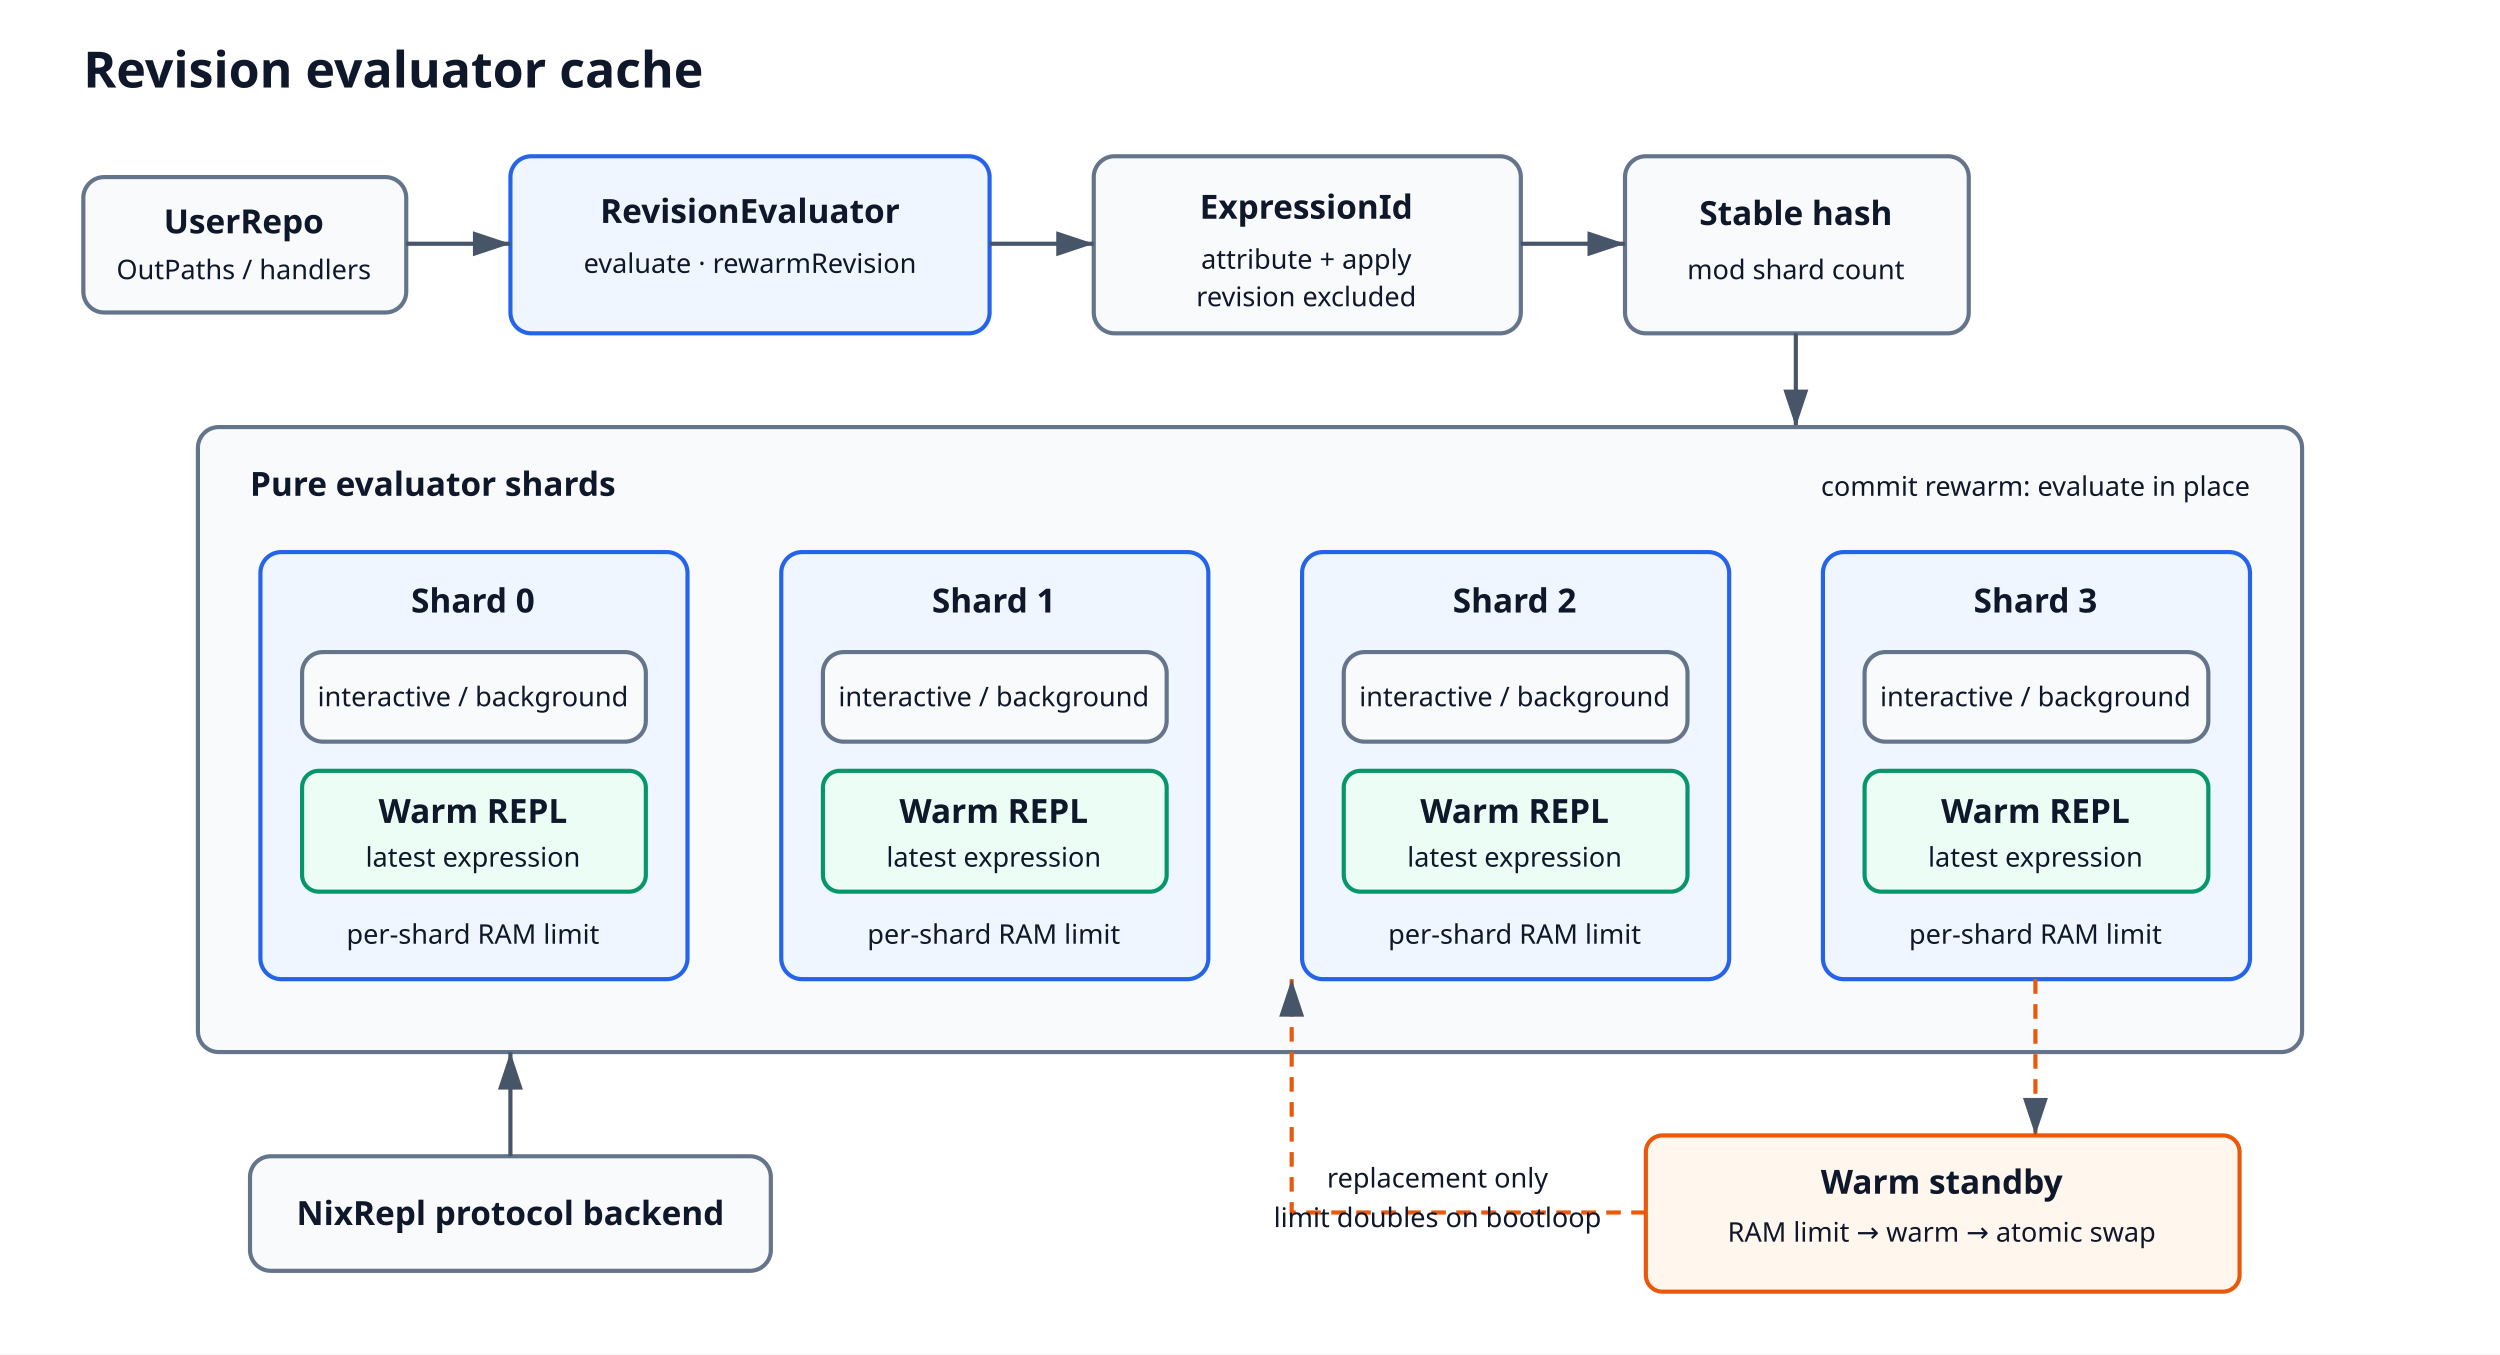
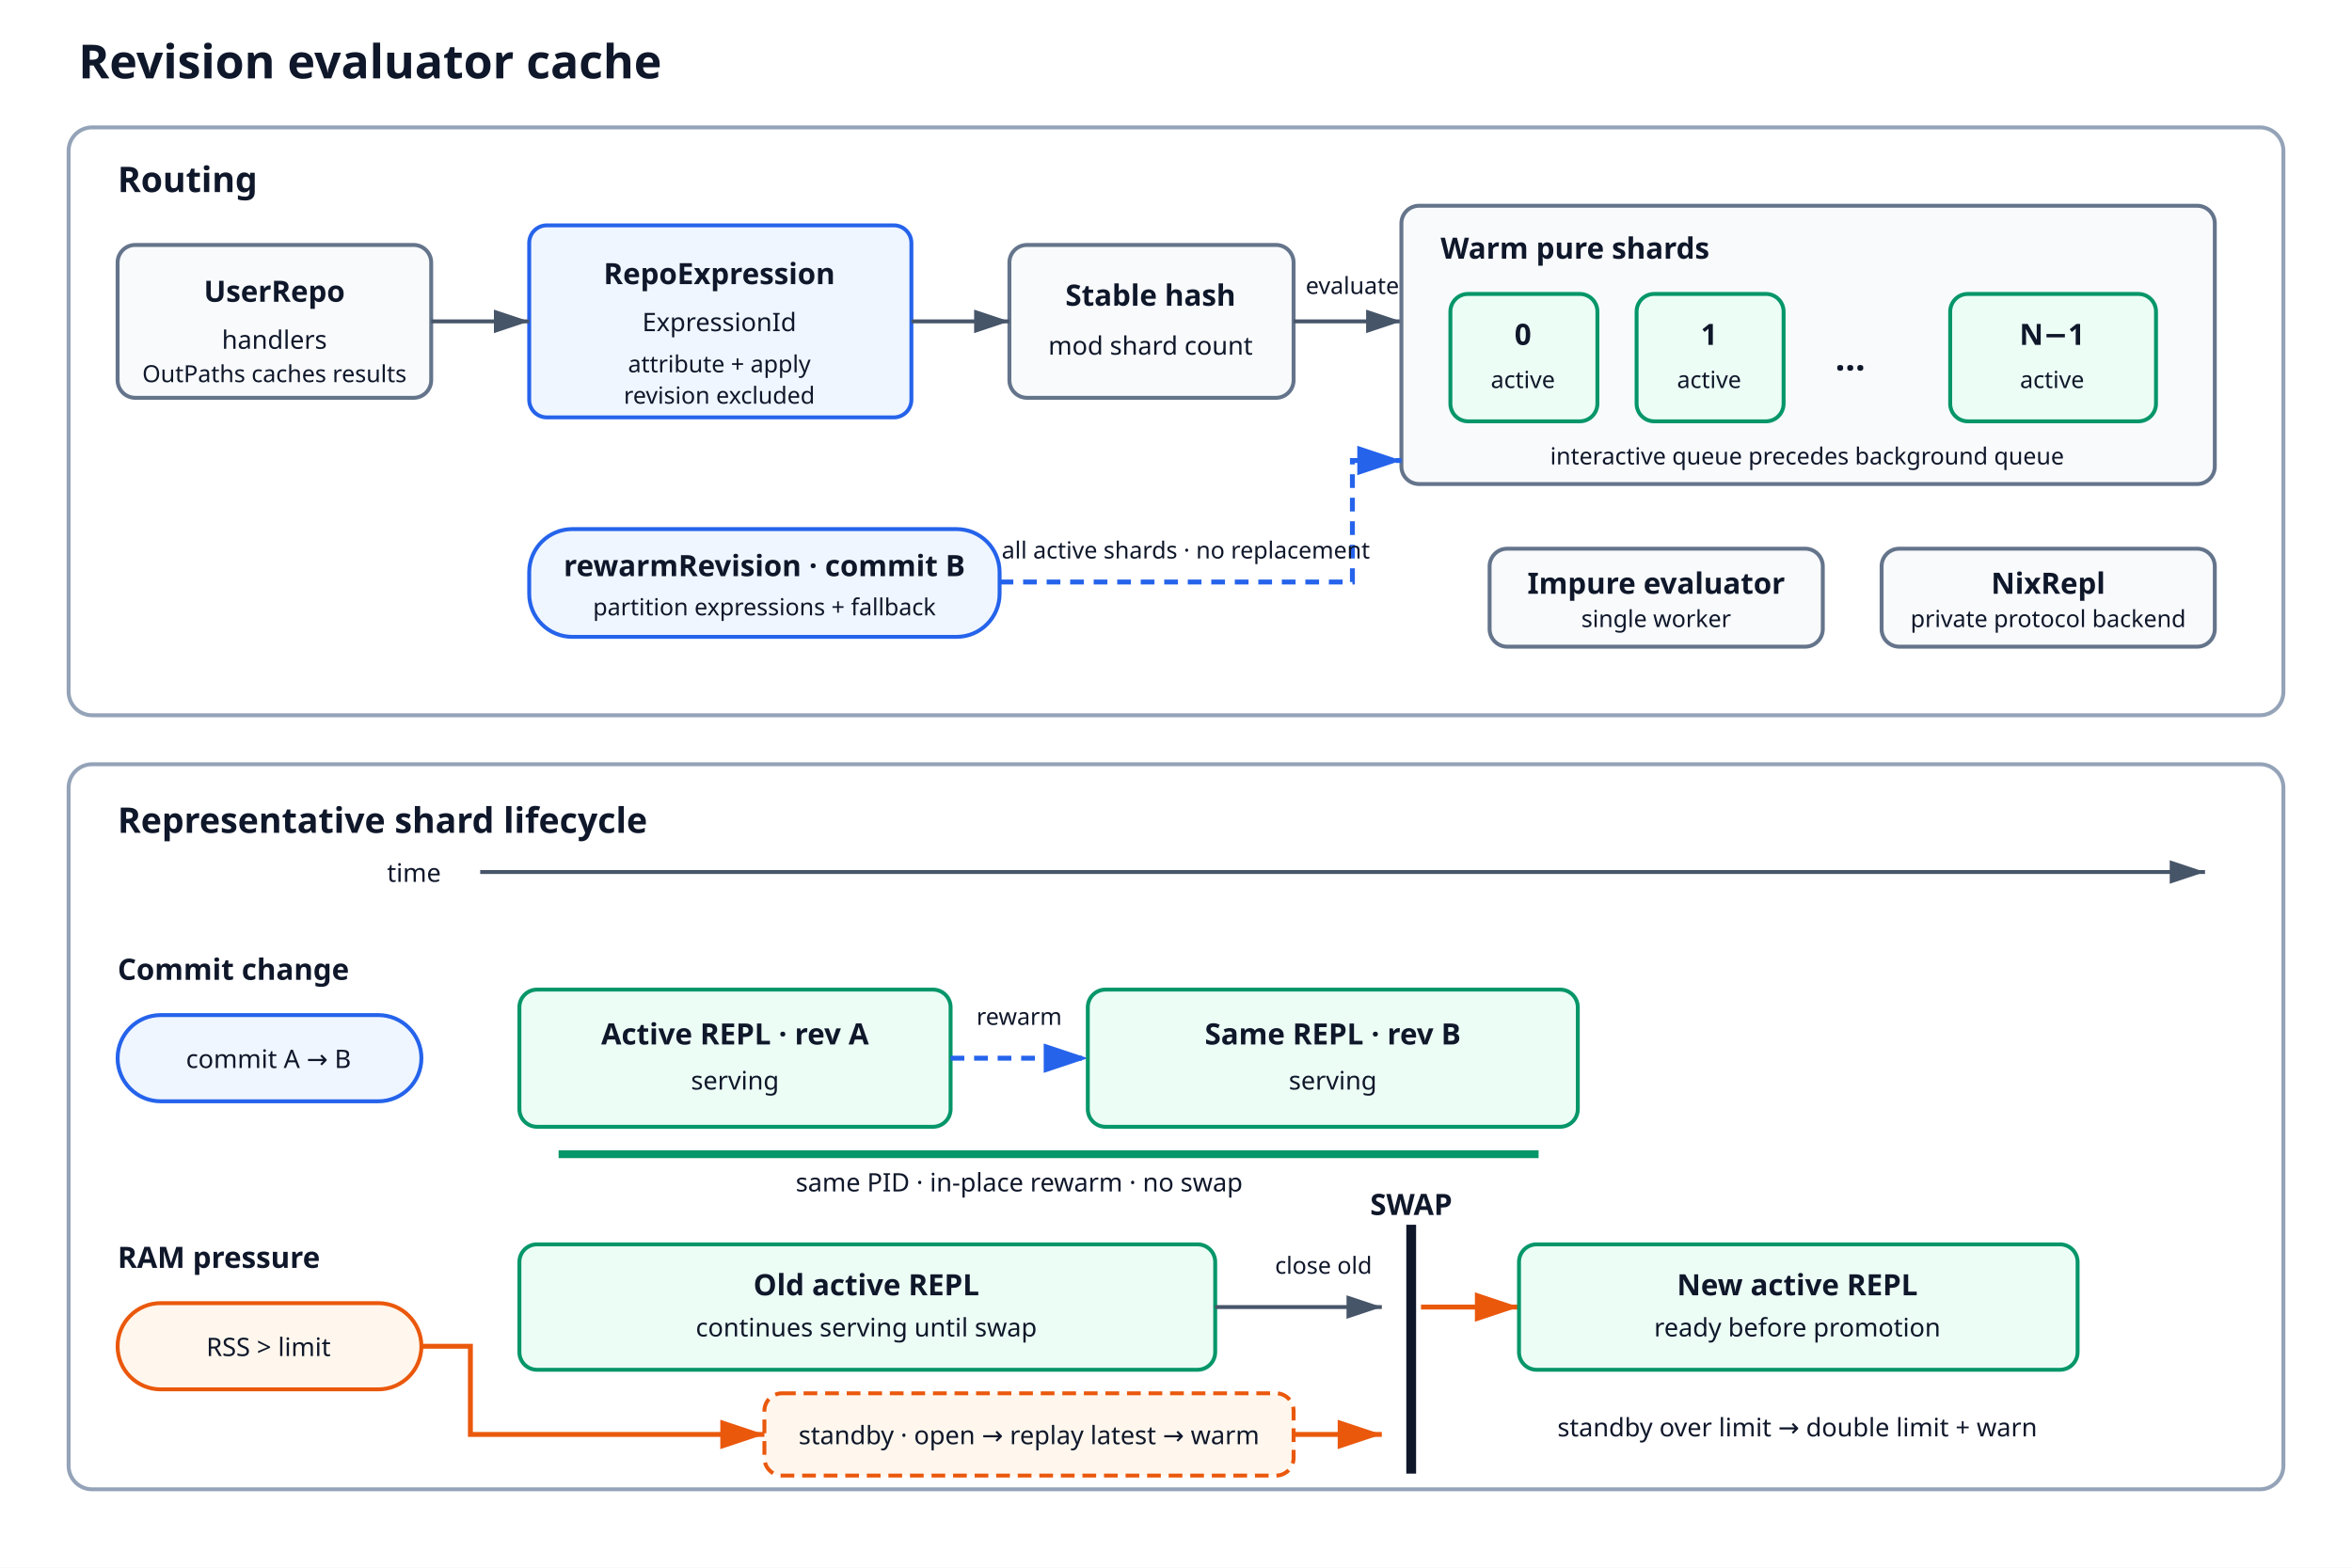
- <svg xmlns="http://www.w3.org/2000/svg" width="1200" height="650" viewBox="0 0 1200 650" role="img" aria-labelledby="title desc">
+ <svg xmlns="http://www.w3.org/2000/svg" width="1200" height="800" viewBox="0 0 1200 800" role="img" aria-labelledby="title desc">
  <defs>
    <marker id="arrow" markerWidth="10" markerHeight="10" refX="9" refY="3" orient="auto" markerUnits="strokeWidth">
      <path d="M0,0 L0,6 L9,3 z" fill="#475569" />
    </marker>
+     <marker id="blue-arrow" markerWidth="10" markerHeight="10" refX="9" refY="3" orient="auto" markerUnits="strokeWidth">
+       <path d="M0,0 L0,6 L9,3 z" fill="#2563eb" />
+     </marker>
+     <marker id="orange-arrow" markerWidth="10" markerHeight="10" refX="9" refY="3" orient="auto" markerUnits="strokeWidth">
+       <path d="M0,0 L0,6 L9,3 z" fill="#ea580c" />
+     </marker>
    <style>
      text { font-family: ui-sans-serif, system-ui, sans-serif; fill: #0f172a; }
      .title { font-size: 24px; font-weight: 700; }
-       .label { font-size: 16px; font-weight: 650; }
+       .section { font-size: 18px; font-weight: 700; }
+       .label { font-size: 15px; font-weight: 650; }
      .small { font-size: 13px; }
-       .box { fill: #f8fafc; stroke: #64748b; stroke-width: 2; rx: 10; }
-       .accent { fill: #eff6ff; stroke: #2563eb; stroke-width: 2; rx: 10; }
-       .warm { fill: #ecfdf5; stroke: #059669; stroke-width: 2; rx: 8; }
-       .standby { fill: #fff7ed; stroke: #ea580c; stroke-width: 2; rx: 8; }
+       .tiny { font-size: 12px; }
+       .panel { fill: #ffffff; stroke: #94a3b8; stroke-width: 2; rx: 12; }
+       .box { fill: #f8fafc; stroke: #64748b; stroke-width: 2; rx: 9; }
+       .api { fill: #eff6ff; stroke: #2563eb; stroke-width: 2; rx: 9; }
+       .active { fill: #ecfdf5; stroke: #059669; stroke-width: 2; rx: 9; }
+       .standby { fill: #fff7ed; stroke: #ea580c; stroke-width: 2; stroke-dasharray: 7 4; rx: 9; }
+       .trigger-blue { fill: #eff6ff; stroke: #2563eb; stroke-width: 2; rx: 22; }
+       .trigger-orange { fill: #fff7ed; stroke: #ea580c; stroke-width: 2; rx: 22; }
      .line { fill: none; stroke: #475569; stroke-width: 2; marker-end: url(#arrow); }
-       .dash { fill: none; stroke: #ea580c; stroke-width: 2; stroke-dasharray: 7 5; marker-end: url(#arrow); }
+       .blue-line { fill: none; stroke: #2563eb; stroke-width: 2.5; stroke-dasharray: 7 5; marker-end: url(#blue-arrow); }
+       .orange-line { fill: none; stroke: #ea580c; stroke-width: 2.5; marker-end: url(#orange-arrow); }
+       .identity { fill: none; stroke: #059669; stroke-width: 4; }
+       .swap { stroke: #0f172a; stroke-width: 5; }
    </style>
  </defs>
-   <rect width="1200" height="650" fill="#ffffff" />
-   <text x="40" y="42" class="title">Revision evaluator cache</text>
-   <rect x="40" y="85" width="155" height="65" class="box" />
-   <text x="117" y="112" text-anchor="middle" class="label">UserRepo</text>
-   <text x="117" y="134" text-anchor="middle" class="small">OutPaths / handlers</text>
-   <rect x="245" y="75" width="230" height="85" class="accent" />
-   <text x="360" y="107" text-anchor="middle" class="label">RevisionEvaluator</text>
-   <text x="360" y="131" text-anchor="middle" class="small">evaluate · rewarmRevision</text>
-   <rect x="525" y="75" width="205" height="85" class="box" />
-   <text x="627" y="105" text-anchor="middle" class="label">ExpressionId</text>
-   <text x="627" y="129" text-anchor="middle" class="small">attribute + apply</text>
-   <text x="627" y="147" text-anchor="middle" class="small">revision excluded</text>
-   <rect x="780" y="75" width="165" height="85" class="box" />
-   <text x="862" y="108" text-anchor="middle" class="label">Stable hash</text>
-   <text x="862" y="134" text-anchor="middle" class="small">mod shard count</text>
-   <path d="M195 117 H245" class="line" />
-   <path d="M475 117 H525" class="line" />
-   <path d="M730 117 H780" class="line" />
-   <path d="M862 160 V205" class="line" />
-   <rect x="95" y="205" width="1010" height="300" class="box" />
-   <text x="120" y="238" class="label">Pure evaluator shards</text>
-   <text x="1080" y="238" text-anchor="end" class="small">commit rewarm: evaluate in place</text>
-   <g transform="translate(125 265)">
-     <rect width="205" height="205" class="accent" />
-     <text x="102" y="29" text-anchor="middle" class="label">Shard 0</text>
-     <rect x="20" y="48" width="165" height="43" class="box" />
-     <text x="102" y="74" text-anchor="middle" class="small">interactive / background</text>
-     <rect x="20" y="105" width="165" height="58" class="warm" />
-     <text x="102" y="130" text-anchor="middle" class="label">Warm REPL</text>
-     <text x="102" y="151" text-anchor="middle" class="small">latest expression</text>
-     <text x="102" y="188" text-anchor="middle" class="small">per-shard RAM limit</text>
+   <rect width="1200" height="800" fill="#ffffff" />
+   <text x="40" y="40" class="title">Revision evaluator cache</text>
+   <rect x="35" y="65" width="1130" height="300" class="panel" />
+   <text x="60" y="98" class="section">Routing</text>
+   <rect x="60" y="125" width="160" height="78" class="box" />
+   <text x="140" y="154" text-anchor="middle" class="label">UserRepo</text>
+   <text x="140" y="178" text-anchor="middle" class="small">handlers</text>
+   <text x="140" y="195" text-anchor="middle" class="tiny">OutPaths caches results</text>
+   <rect x="270" y="115" width="195" height="98" class="api" />
+   <text x="367" y="145" text-anchor="middle" class="label">RepoExpression</text>
+   <text x="367" y="169" text-anchor="middle" class="small">ExpressionId</text>
+   <text x="367" y="190" text-anchor="middle" class="tiny">attribute + apply</text>
+   <text x="367" y="206" text-anchor="middle" class="tiny">revision excluded</text>
+   <rect x="515" y="125" width="145" height="78" class="box" />
+   <text x="587" y="156" text-anchor="middle" class="label">Stable hash</text>
+   <text x="587" y="181" text-anchor="middle" class="small">mod shard count</text>
+   <path d="M220 164 H270" class="line" />
+   <path d="M465 164 H515" class="line" />
+   <path d="M660 164 H715" class="line" />
+   <text x="690" y="150" text-anchor="middle" class="tiny">evaluate</text>
+   <rect x="715" y="105" width="415" height="142" class="box" />
+   <text x="735" y="132" class="label">Warm pure shards</text>
+   <g transform="translate(740 150)">
+     <rect width="75" height="65" class="active" />
+     <text x="37" y="26" text-anchor="middle" class="label">0</text>
+     <text x="37" y="48" text-anchor="middle" class="tiny">active</text>
  </g>
-   <g transform="translate(375 265)">
-     <rect width="205" height="205" class="accent" />
-     <text x="102" y="29" text-anchor="middle" class="label">Shard 1</text>
-     <rect x="20" y="48" width="165" height="43" class="box" />
-     <text x="102" y="74" text-anchor="middle" class="small">interactive / background</text>
-     <rect x="20" y="105" width="165" height="58" class="warm" />
-     <text x="102" y="130" text-anchor="middle" class="label">Warm REPL</text>
-     <text x="102" y="151" text-anchor="middle" class="small">latest expression</text>
-     <text x="102" y="188" text-anchor="middle" class="small">per-shard RAM limit</text>
+   <g transform="translate(835 150)">
+     <rect width="75" height="65" class="active" />
+     <text x="37" y="26" text-anchor="middle" class="label">1</text>
+     <text x="37" y="48" text-anchor="middle" class="tiny">active</text>
  </g>
-   <g transform="translate(625 265)">
-     <rect width="205" height="205" class="accent" />
-     <text x="102" y="29" text-anchor="middle" class="label">Shard 2</text>
-     <rect x="20" y="48" width="165" height="43" class="box" />
-     <text x="102" y="74" text-anchor="middle" class="small">interactive / background</text>
-     <rect x="20" y="105" width="165" height="58" class="warm" />
-     <text x="102" y="130" text-anchor="middle" class="label">Warm REPL</text>
-     <text x="102" y="151" text-anchor="middle" class="small">latest expression</text>
-     <text x="102" y="188" text-anchor="middle" class="small">per-shard RAM limit</text>
+   <text x="944" y="189" text-anchor="middle" class="section">…</text>
+   <g transform="translate(995 150)">
+     <rect width="105" height="65" class="active" />
+     <text x="52" y="26" text-anchor="middle" class="label">N−1</text>
+     <text x="52" y="48" text-anchor="middle" class="tiny">active</text>
  </g>
-   <g transform="translate(875 265)">
-     <rect width="205" height="205" class="accent" />
-     <text x="102" y="29" text-anchor="middle" class="label">Shard 3</text>
-     <rect x="20" y="48" width="165" height="43" class="box" />
-     <text x="102" y="74" text-anchor="middle" class="small">interactive / background</text>
-     <rect x="20" y="105" width="165" height="58" class="warm" />
-     <text x="102" y="130" text-anchor="middle" class="label">Warm REPL</text>
-     <text x="102" y="151" text-anchor="middle" class="small">latest expression</text>
-     <text x="102" y="188" text-anchor="middle" class="small">per-shard RAM limit</text>
-   </g>
-   <rect x="120" y="555" width="250" height="55" class="box" />
-   <text x="245" y="588" text-anchor="middle" class="label">NixRepl protocol backend</text>
-   <rect x="790" y="545" width="285" height="75" class="standby" />
-   <text x="932" y="573" text-anchor="middle" class="label">Warm standby</text>
-   <text x="932" y="596" text-anchor="middle" class="small">RAM limit → warm → atomic swap</text>
-   <path d="M245 555 V505" class="line" />
-   <path d="M977 470 V545" class="dash" />
-   <path d="M790 582 H620 V470" class="dash" />
-   <text x="690" y="570" text-anchor="middle" class="small">replacement only</text>
-   <text x="690" y="589" text-anchor="middle" class="small">limit doubles on bootloop</text>
+   <text x="922" y="237" text-anchor="middle" class="tiny">interactive queue precedes background queue</text>
+   <rect x="270" y="270" width="240" height="55" class="trigger-blue" />
+   <text x="390" y="294" text-anchor="middle" class="label">rewarmRevision · commit B</text>
+   <text x="390" y="314" text-anchor="middle" class="tiny">partition expressions + fallback</text>
+   <path d="M510 297 H690 V235 H715" class="blue-line" />
+   <text x="605" y="285" text-anchor="middle" class="tiny">all active shards · no replacement</text>
+   <rect x="760" y="280" width="170" height="50" class="box" />
+   <text x="845" y="303" text-anchor="middle" class="label">Impure evaluator</text>
+   <text x="845" y="320" text-anchor="middle" class="tiny">single worker</text>
+   <rect x="960" y="280" width="170" height="50" class="box" />
+   <text x="1045" y="303" text-anchor="middle" class="label">NixRepl</text>
+   <text x="1045" y="320" text-anchor="middle" class="tiny">private protocol backend</text>
+   <rect x="35" y="390" width="1130" height="370" class="panel" />
+   <text x="60" y="425" class="section">Representative shard lifecycle</text>
+   <path d="M245 445 H1125" class="line" />
+   <text x="225" y="450" text-anchor="end" class="small">time</text>
+   <text x="60" y="500" class="label">Commit change</text>
+   <rect x="60" y="518" width="155" height="44" class="trigger-blue" />
+   <text x="137" y="545" text-anchor="middle" class="small">commit A → B</text>
+   <rect x="265" y="505" width="220" height="70" class="active" />
+   <text x="375" y="533" text-anchor="middle" class="label">Active REPL · rev A</text>
+   <text x="375" y="556" text-anchor="middle" class="small">serving</text>
+   <path d="M485 540 H555" class="blue-line" />
+   <text x="520" y="523" text-anchor="middle" class="tiny">rewarm</text>
+   <rect x="555" y="505" width="250" height="70" class="active" />
+   <text x="680" y="533" text-anchor="middle" class="label">Same REPL · rev B</text>
+   <text x="680" y="556" text-anchor="middle" class="small">serving</text>
+   <path d="M285 589 H785" class="identity" />
+   <text x="520" y="608" text-anchor="middle" class="small">same PID · in-place rewarm · no swap</text>
+   <text x="60" y="647" class="label">RAM pressure</text>
+   <rect x="60" y="665" width="155" height="44" class="trigger-orange" />
+   <text x="137" y="692" text-anchor="middle" class="small">RSS &gt; limit</text>
+   <rect x="265" y="635" width="355" height="64" class="active" />
+   <text x="442" y="661" text-anchor="middle" class="label">Old active REPL</text>
+   <text x="442" y="682" text-anchor="middle" class="small">continues serving until swap</text>
+   <rect x="390" y="711" width="270" height="42" class="standby" />
+   <text x="525" y="737" text-anchor="middle" class="small">standby · open → replay latest → warm</text>
+   <path d="M215 687 H240 V732 H390" class="orange-line" />
+   <path d="M620 667 H705" class="line" />
+   <path d="M660 732 H705" class="orange-line" />
+   <line x1="720" y1="625" x2="720" y2="752" class="swap" />
+   <text x="720" y="620" text-anchor="middle" class="label">SWAP</text>
+   <text x="700" y="650" text-anchor="end" class="tiny">close old</text>
+   <path d="M725 667 H775" class="orange-line" />
+   <rect x="775" y="635" width="285" height="64" class="active" />
+   <text x="917" y="661" text-anchor="middle" class="label">New active REPL</text>
+   <text x="917" y="682" text-anchor="middle" class="small">ready before promotion</text>
+   <text x="917" y="733" text-anchor="middle" class="small">standby over limit → double limit + warn</text>
</svg>
